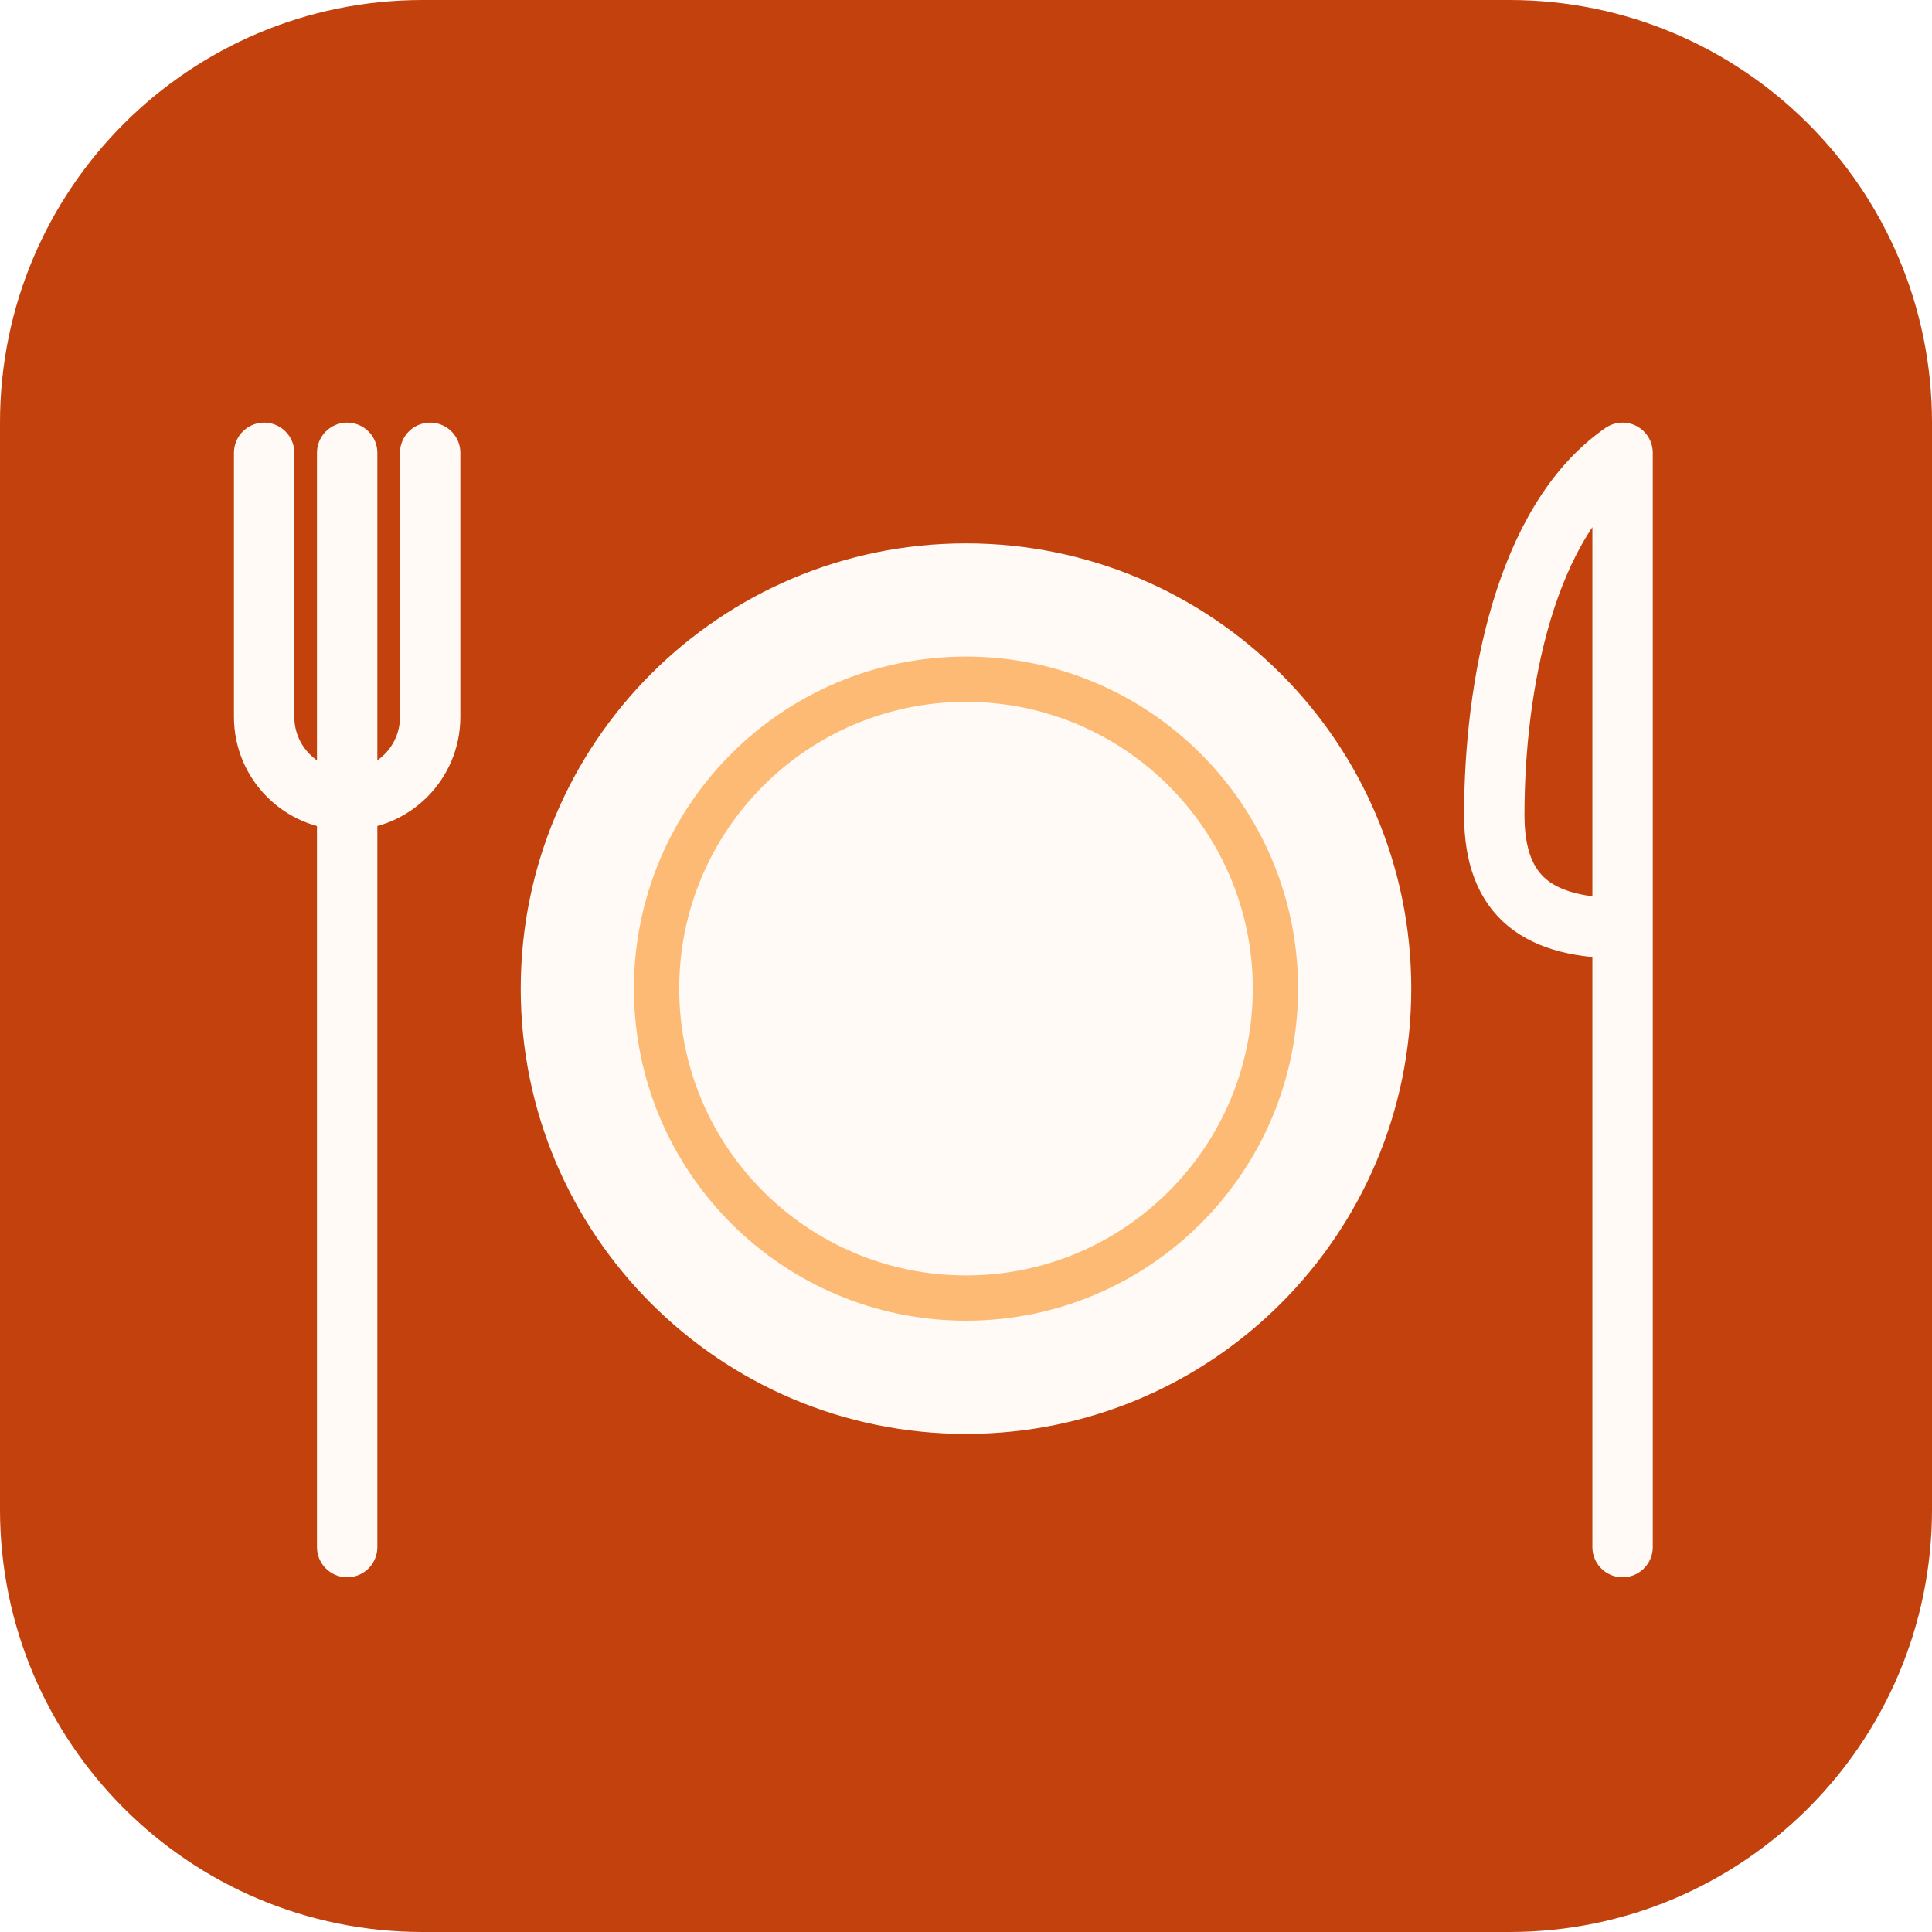
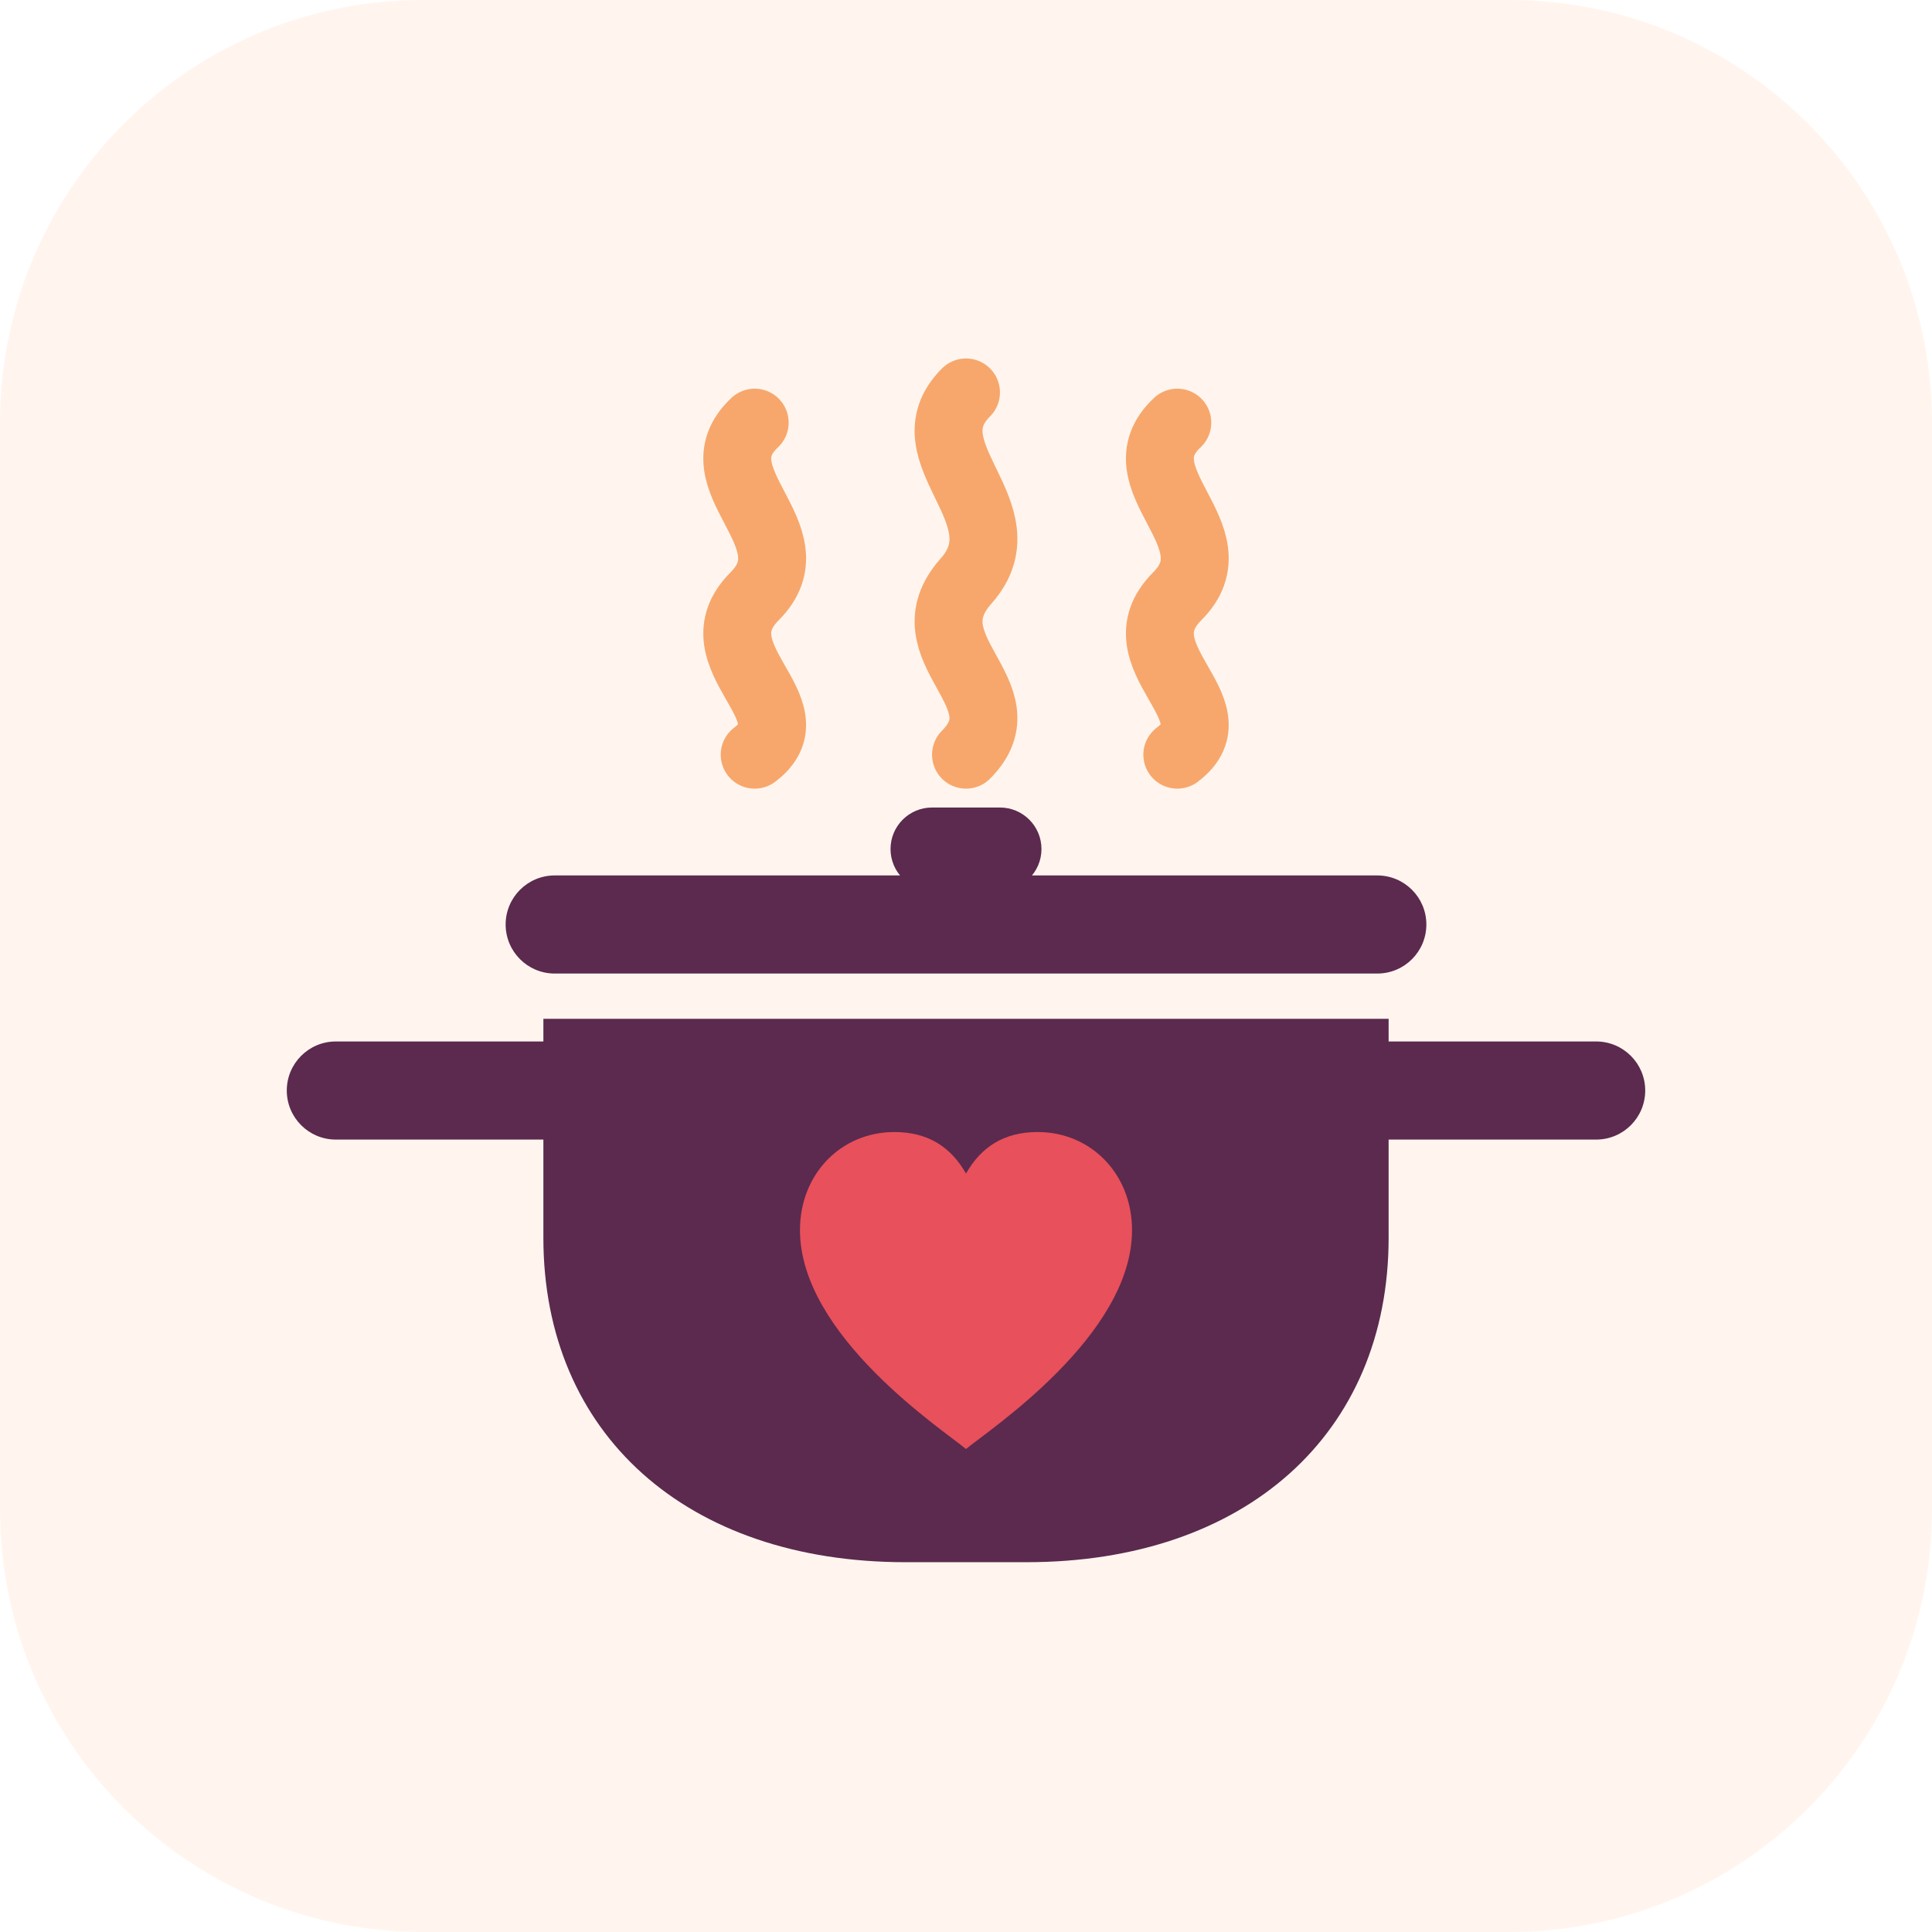
<svg xmlns="http://www.w3.org/2000/svg" viewBox="0 0 512 512">
-   <rect width="512" height="512" rx="112" fill="#c2410c" />
-   <circle cx="256" cy="262" r="118" fill="#fffaf5" />
-   <circle cx="256" cy="262" r="82" fill="none" stroke="#fdba74" stroke-width="12" />
-   <g stroke="#fffaf5" stroke-width="16" stroke-linecap="round" fill="none">
-     <path d="M70 120v70a22 22 0 0 0 44 0v-70M92 120v290" />
-     <path d="M430 120c-26 18-34 62-34 96 0 22 12 30 34 30M430 120v290" />
+   <rect width="512" height="512" rx="112" fill="#FFF5EE" />
+   <g fill="none" stroke="#F7A76C" stroke-width="18" stroke-linecap="round">
+     <path d="M200 112c-16 15 16 30 0 46s16 30 0 42" />
+     <path d="M256 104c-16 16 16 32 0 50s16 30 0 46" />
+     <path d="M312 112c-16 15 16 30 0 46s16 30 0 42" />
  </g>
+   <rect x="236" y="214" width="40" height="22" rx="11" fill="#5B2A4E" />
+   <rect x="134" y="232" width="244" height="26" rx="13" fill="#5B2A4E" />
+   <rect x="76" y="276" width="96" height="26" rx="13" fill="#5B2A4E" />
+   <rect x="340" y="276" width="96" height="26" rx="13" fill="#5B2A4E" />
+   <path d="M144 270h224v58c0 52-38 86-96 86h-32c-58 0-96-34-96-86z" fill="#5B2A4E" />
+   <path d="M256 384c-6-5-44-30-44-58 0-15 11-26 25-26 9 0 15 4 19 11 4-7 10-11 19-11 14 0 25 11 25 26 0 28-38 53-44 58z" fill="#E8505B" />
</svg>
